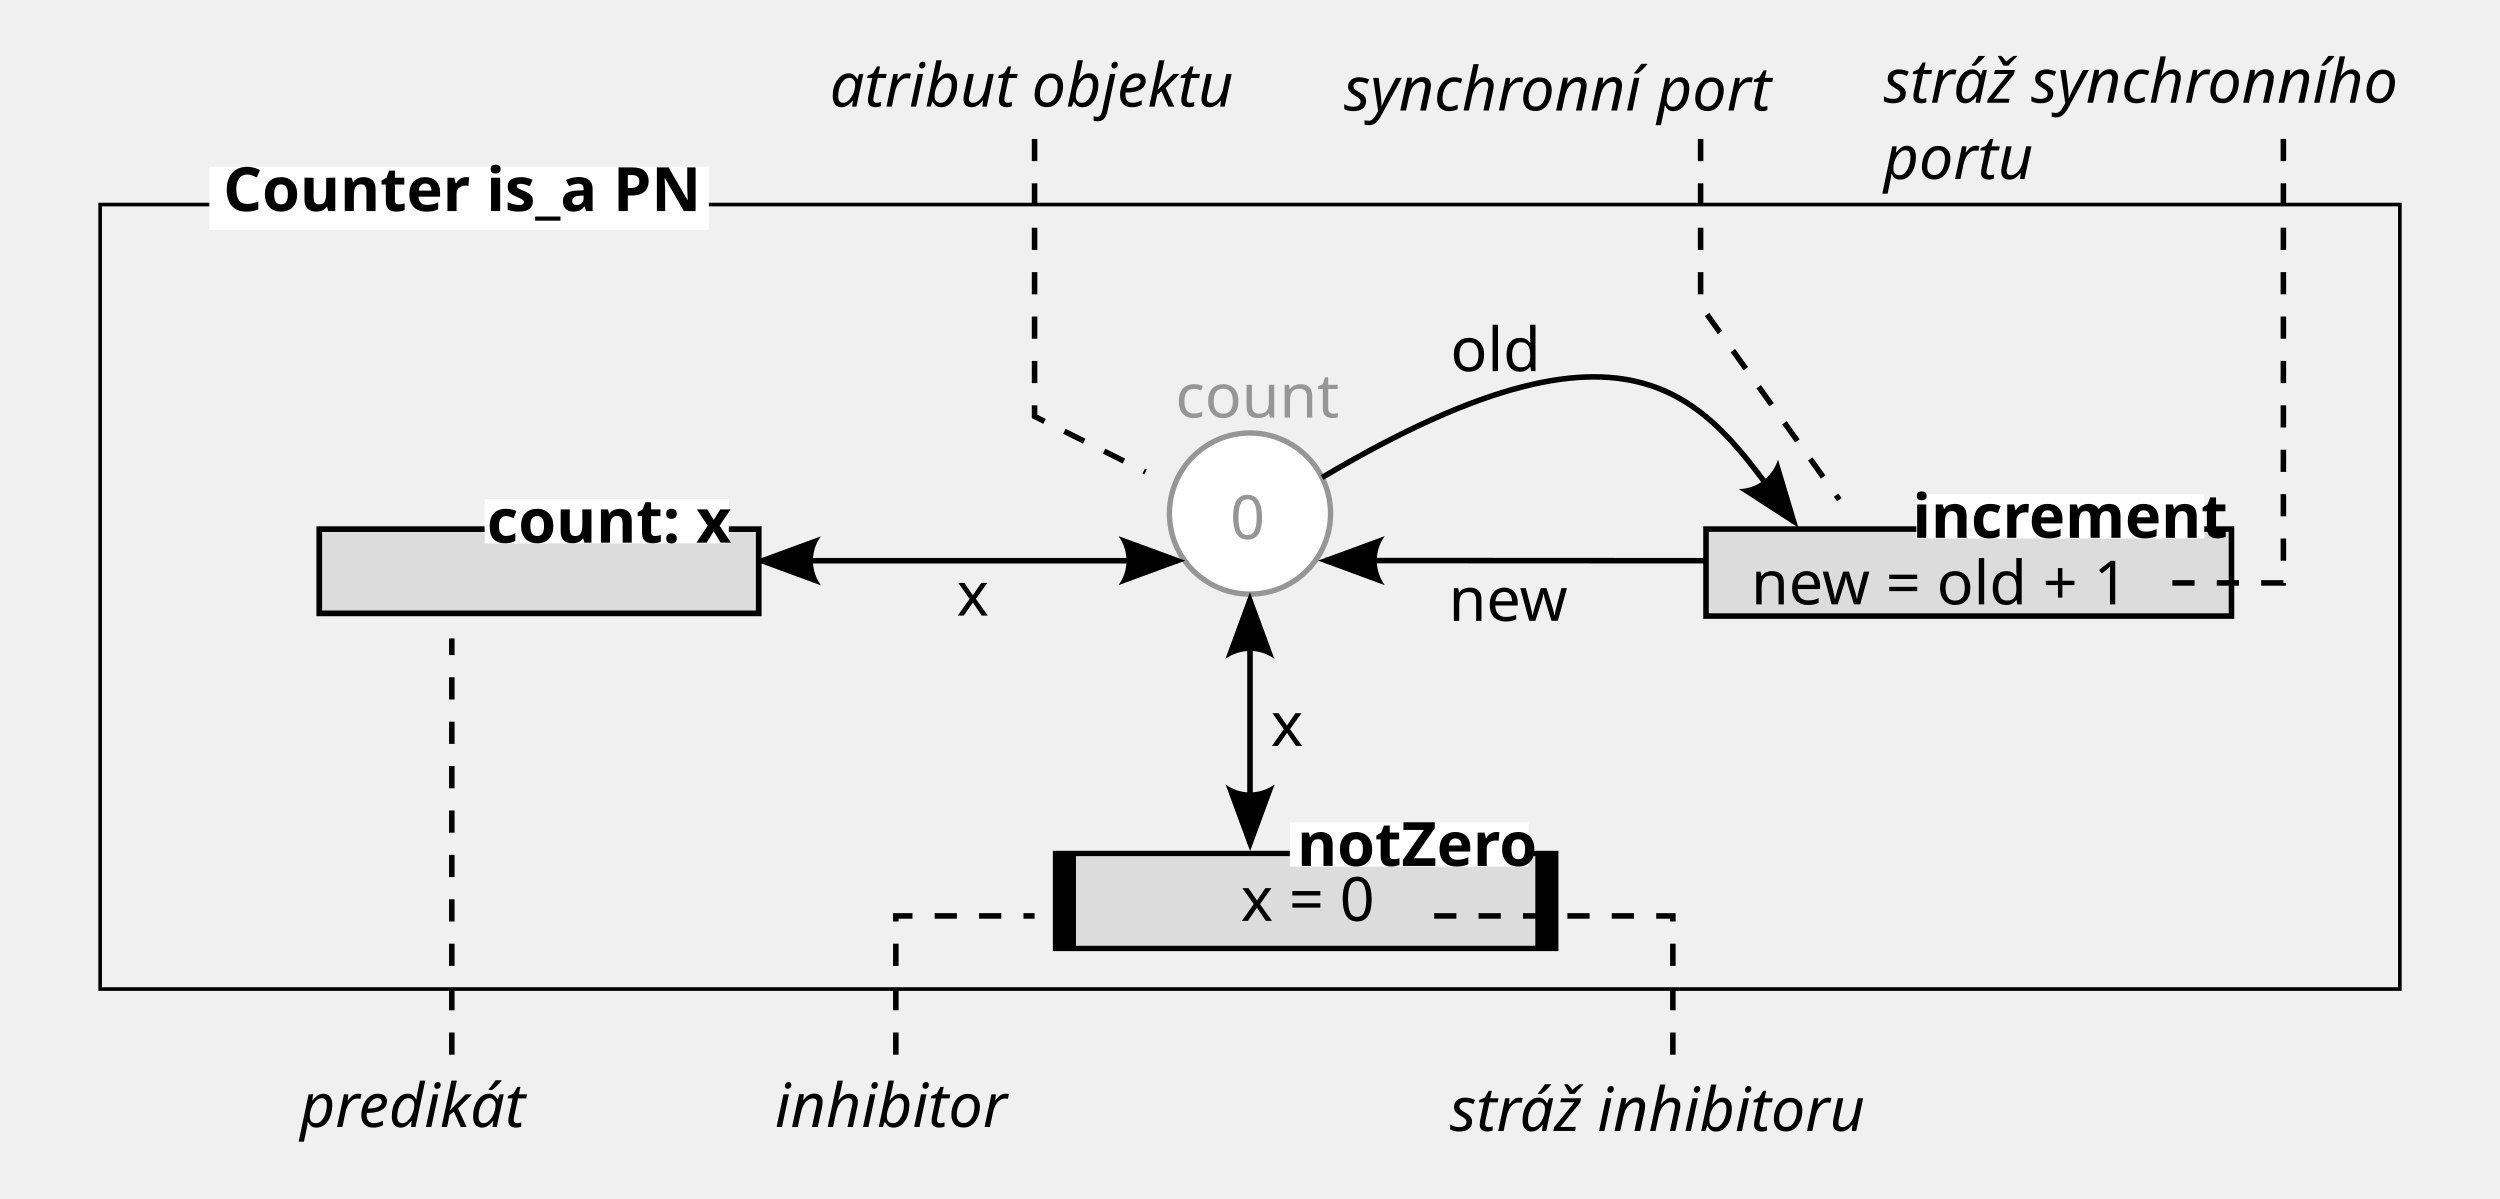
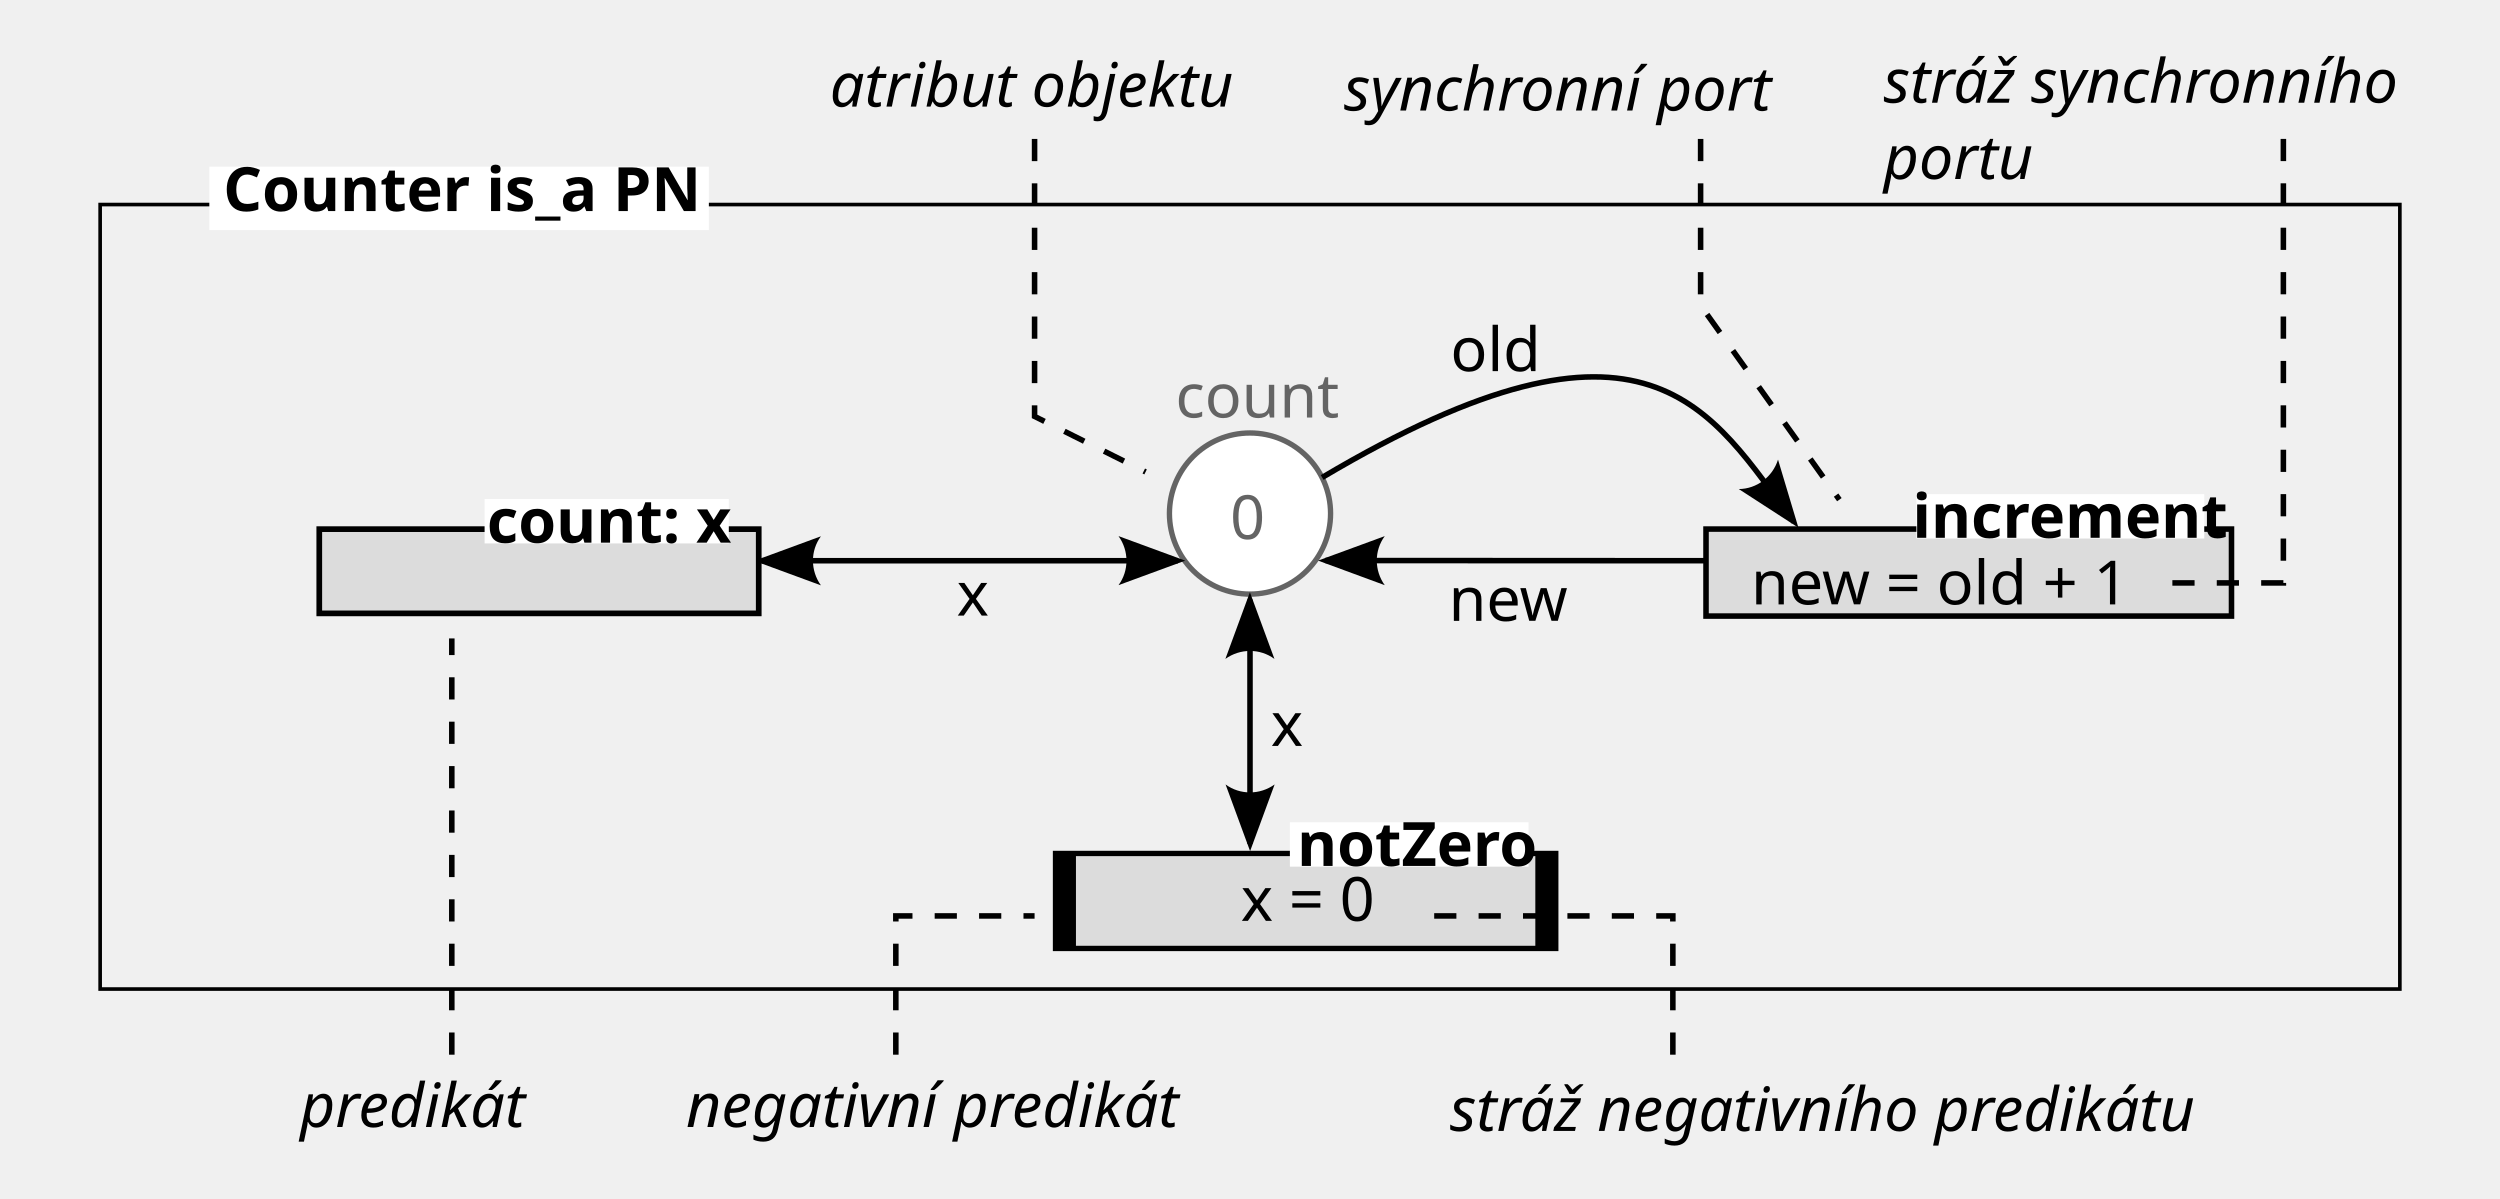
<svg xmlns="http://www.w3.org/2000/svg" width="450.433" height="215.875" id="svg2" version="1.1">
  <defs id="defs3">
    <marker orient="auto" refY="0" refX="0" id="Arrow2Lstart" style="overflow:visible">
      <path id="path3966" style="fill-rule:evenodd;stroke-width:0.625;stroke-linejoin:round" d="M 8.719,4.034 -2.207,0.016 8.719,-4.002 c -1.745,2.372 -1.735,5.617 -6e-7,8.035 z" transform="matrix(1.1,0,0,1.1,1.1,0)" />
    </marker>
    <marker orient="auto" refY="0" refX="0" id="Arrow2Lend" style="overflow:visible">
      <path id="path3967" style="fill-rule:evenodd;stroke-width:0.625;stroke-linejoin:round" d="M 8.719,4.034 -2.207,0.016 8.719,-4.002 c -1.745,2.372 -1.735,5.617 -6e-7,8.035 z" transform="matrix(-1.1,0,0,-1.1,-1.1,0)" />
    </marker>
    <marker orient="auto" refY="0" refX="0" id="Arrow2Lend-1" style="overflow:visible">
      <path id="path3967-7" style="fill-rule:evenodd;stroke-width:0.625;stroke-linejoin:round" d="M 8.719,4.034 -2.207,0.016 8.719,-4.002 c -1.745,2.372 -1.735,5.617 -6e-7,8.035 z" transform="matrix(-1.1,0,0,-1.1,-1.1,0)" />
    </marker>
    <marker orient="auto" refY="0" refX="0" id="marker3043" style="overflow:visible">
      <path id="path3045" style="fill-rule:evenodd;stroke-width:0.625;stroke-linejoin:round" d="M 8.719,4.034 -2.207,0.016 8.719,-4.002 c -1.745,2.372 -1.735,5.617 -6e-7,8.035 z" transform="matrix(-1.1,0,0,-1.1,-1.1,0)" />
    </marker>
  </defs>
  <g id="layer1" transform="translate(-83.59716,1017.665)">
    <g id="g3758" />
    <g id="g3768">
      <rect style="fill:none;stroke:#000000;stroke-width:0.654;stroke-miterlimit:4;stroke-opacity:1;stroke-dasharray:none;stroke-dashoffset:0" id="rect2986" width="414.346" height="141.346" x="101.641" y="-980.811" />
      <rect style="fill:#ffffff;fill-opacity:1;stroke:none" id="rect3756" width="90" height="11.429" x="121.314" y="-987.638" />
      <text id="text3762" y="-979.638" x="123.814" style="font-size:11px;font-style:normal;font-weight:bold;line-height:125%;letter-spacing:0px;word-spacing:0px;fill:#000000;fill-opacity:1;fill-rule:nonzero;stroke:none;font-family:Sans;-inkscape-font-specification:Sans Bold" xml:space="preserve">
        <tspan y="-979.638" x="123.814" id="tspan3764">Counter is_a PN</tspan>
      </text>
      <g id="g4577" transform="translate(3.813689,-432.5001)">
        <g transform="translate(-24.35964,-5.672498)" id="g4568">
-           <text xml:space="preserve" style="font-size:11px;font-style:normal;font-weight:normal;line-height:125%;letter-spacing:0px;word-spacing:0px;fill:#969696;fill-opacity:1;stroke:none;font-family:Sans" x="315.93" y="-504.268" id="text3782">
+           <text xml:space="preserve" style="font-size:11px;font-style:normal;font-weight:normal;line-height:125%;letter-spacing:0px;word-spacing:0px;fill:#646464;fill-opacity:1;stroke:none;font-family:Sans" x="315.93" y="-504.268" id="text3782">
            <tspan id="tspan3784" x="315.93" y="-504.268">count</tspan>
          </text>
-           <path style="fill:#ffffff;fill-opacity:1;stroke:#969696;stroke-opacity:1" id="path3776" d="m 55.5,56.008 c 0,8.284 -6.716,15 -15,15 -8.284,0 -15,-6.716 -15,-15 0,-8.284 6.716,-15 15,-15 8.284,0 15,6.716 15,15 z" transform="matrix(0.9677419,0,0,0.9677419,290.1661,-541.1668)" />
+           <path style="fill:#ffffff;fill-opacity:1;stroke:#646464;stroke-opacity:1" id="path3776" d="m 55.5,56.008 c 0,8.284 -6.716,15 -15,15 -8.284,0 -15,-6.716 -15,-15 0,-8.284 6.716,-15 15,-15 8.284,0 15,6.716 15,15 z" transform="matrix(0.9677419,0,0,0.9677419,290.1661,-541.1668)" />
        </g>
-         <text id="text4573" y="-488.045" x="301.426" style="font-size:13px;font-style:normal;font-weight:normal;line-height:125%;letter-spacing:0px;word-spacing:0px;fill:#969696;fill-opacity:1;stroke:none;font-family:Sans" xml:space="preserve">
-           <tspan y="-488.045" x="301.426" id="tspan4575" style="font-size:11px;fill:#969696;fill-opacity:1">0</tspan>
+         <text id="text4573" y="-488.045" x="301.426" style="font-size:13px;font-style:normal;font-weight:normal;line-height:125%;letter-spacing:0px;word-spacing:0px;fill:#646464;fill-opacity:1;stroke:none;font-family:Sans" xml:space="preserve">
+           <tspan y="-488.045" x="301.426" id="tspan4575" style="font-size:11px;fill:#646464;fill-opacity:1">0</tspan>
        </text>
      </g>
      <text xml:space="preserve" style="font-size:13px;font-style:normal;font-weight:normal;line-height:125%;letter-spacing:0px;word-spacing:0px;fill:#000000;fill-opacity:1;stroke:none;font-family:Sans" x="255.957" y="-906.744" id="text6417">
        <tspan id="tspan6419" x="255.957" y="-906.744" style="font-size:11px">x</tspan>
      </text>
      <text xml:space="preserve" style="font-size:13px;font-style:normal;font-weight:normal;line-height:125%;letter-spacing:0px;word-spacing:0px;fill:#000000;fill-opacity:1;stroke:none;font-family:Sans" x="100.5" y="137.268" id="text6425" transform="translate(32.28346,-594.776)">
        <tspan id="tspan6427" x="100.5" y="137.268" />
      </text>
      <rect style="fill:#dcdcdc;fill-opacity:1;stroke:#000000;stroke-width:1;stroke-miterlimit:4;stroke-opacity:1;stroke-dasharray:none;stroke-dashoffset:0" id="rect2995-4" width="94.678" height="15.677" x="390.975" y="-922.342" />
      <g id="g5693" transform="translate(-13.11721,-28.99853)">
        <g id="g5698" transform="translate(2,5.999937)">
          <g id="g5754">
            <rect y="-905.638" x="440" height="8" width="51.862" id="rect3756-1-0" style="fill:#ffffff;fill-opacity:1;stroke:none" />
            <text xml:space="preserve" style="font-size:11px;font-style:normal;font-weight:bold;line-height:125%;letter-spacing:0px;word-spacing:0px;fill:#000000;fill-opacity:1;stroke:none;font-family:Sans;-inkscape-font-specification:Sans Bold" x="439.275" y="-897.767" id="text3762-7-9">
              <tspan id="tspan3764-4-4" x="439.275" y="-897.767">increment</tspan>
            </text>
          </g>
        </g>
      </g>
      <g id="g3868-5" transform="matrix(0.8536933,0,0,1.004144,278.9021,-482.8228)">
        <text id="text3829-7" y="-400.573" x="171.912" style="font-size:13px;font-style:normal;font-weight:normal;line-height:125%;letter-spacing:0px;word-spacing:0px;fill:#000000;fill-opacity:1;stroke:none;font-family:Sans" xml:space="preserve">
          <tspan y="-400.573" x="171.912" id="tspan3831-1" />
        </text>
      </g>
      <g id="g3806-8-1-4" transform="matrix(1.502347,0,0,1.502347,40.89387,-78.05137)">
        <g id="g3915-2" transform="translate(-6.656261,-12.95069)" />
      </g>
      <path style="fill:none;stroke:#000000;stroke-width:1px;stroke-linecap:butt;stroke-linejoin:miter;stroke-opacity:1;marker-start:url(#Arrow2Lstart)" d="m 322.402,-916.675 68.412,0.037" id="path3156" />
      <path style="fill:none;stroke:#000000;stroke-width:1px;stroke-linecap:butt;stroke-linejoin:miter;stroke-opacity:1;marker-end:url(#marker3043)" d="m 321.814,-931.638 c 59,-35 70,-12 85,8" id="path4394" />
      <text id="text4573-9" y="-905.797" x="344.604" style="font-size:13px;font-style:normal;font-weight:normal;line-height:125%;letter-spacing:0px;word-spacing:0px;fill:#000000;fill-opacity:1;stroke:none;font-family:Sans" xml:space="preserve">
        <tspan y="-905.797" x="344.604" id="tspan4575-2" style="font-size:11px">new</tspan>
      </text>
      <text id="text4573-9-7" y="-950.797" x="344.928" style="font-size:13px;font-style:normal;font-weight:normal;line-height:125%;letter-spacing:0px;word-spacing:0px;fill:#000000;fill-opacity:1;stroke:none;font-family:Sans" xml:space="preserve">
        <tspan y="-950.797" x="344.928" id="tspan4575-2-9" style="font-size:11px">old</tspan>
      </text>
      <path style="fill:none;stroke:#000000;stroke-width:1px;stroke-linecap:butt;stroke-linejoin:miter;stroke-opacity:1;marker-start:url(#Arrow2Lstart);marker-end:url(#marker3043)" d="m 220.814,-916.638 75,0" id="path4656" />
      <g id="g3868-5-5" transform="matrix(5.120165,0,0,1.182219,-596.3915,-376.9653)" style="fill:#dcdcdc;fill-opacity:1;stroke:#000000;stroke-width:0.813;stroke-miterlimit:4;stroke-opacity:1;stroke-dasharray:none">
        <rect y="-411.877" x="170.261" height="14.477" width="16.978" id="rect3780-1-4" style="fill:#dcdcdc;fill-opacity:1;stroke:#000000;stroke-width:0.813;stroke-miterlimit:4;stroke-opacity:1;stroke-dasharray:none;stroke-dashoffset:0" />
        <text id="text3829-7-3" y="-400.573" x="171.912" style="font-size:13px;font-style:normal;font-weight:normal;line-height:125%;letter-spacing:0px;word-spacing:0px;fill:#dcdcdc;fill-opacity:1;stroke:#000000;stroke-width:0.813;stroke-miterlimit:4;stroke-opacity:1;stroke-dasharray:none;font-family:Sans" xml:space="preserve">
          <tspan y="-400.573" x="171.912" id="tspan3831-1-1" />
        </text>
      </g>
      <text xml:space="preserve" style="font-size:11px;font-style:normal;font-weight:normal;line-height:125%;letter-spacing:0px;word-spacing:0px;fill:#000000;fill-opacity:1;stroke:none;font-family:Sans" x="307.151" y="-851.752" id="text3782-2">
        <tspan id="tspan3784-3" x="307.151" y="-851.752">x = 0</tspan>
      </text>
      <path style="fill:none;stroke:#000000;stroke-width:1px;stroke-linecap:butt;stroke-linejoin:miter;stroke-opacity:1;marker-start:url(#Arrow2Lstart);marker-end:url(#marker3043)" d="m 308.814,-909.638 0,44" id="path5105" />
      <text id="text4573-9-7-1" y="-883.267" x="312.564" style="font-size:13px;font-style:normal;font-weight:normal;line-height:125%;letter-spacing:0px;word-spacing:0px;fill:#000000;fill-opacity:1;stroke:none;font-family:Sans" xml:space="preserve">
        <tspan y="-883.267" x="312.564" id="tspan4575-2-9-1" style="font-size:11px">x</tspan>
      </text>
      <flowRoot xml:space="preserve" id="flowRoot5504" style="font-size:13px;font-style:normal;font-weight:normal;line-height:125%;letter-spacing:0px;word-spacing:0px;fill:#000000;fill-opacity:1;stroke:none;font-family:Sans">
        <flowRegion id="flowRegion5506">
          <rect id="rect5508" width="484.368" height="303.349" x="38.184" y="32.667" />
        </flowRegion>
        <flowPara id="flowPara5510" />
      </flowRoot>
      <rect style="fill:#dcdcdc;fill-opacity:1;stroke:#000000;stroke-width:1.026;stroke-miterlimit:4;stroke-opacity:1;stroke-dasharray:none;stroke-dashoffset:0" id="rect2995-4-0" width="79.178" height="15.177" x="141.122" y="-922.328" />
      <g id="g6492" transform="translate(25.90863,-22.11611)">
        <rect y="-905.638" x="145" height="8" width="44" id="rect3756-1-0-2" style="fill:#ffffff;fill-opacity:1;stroke:none" />
        <text xml:space="preserve" style="font-size:11px;font-style:normal;font-weight:bold;line-height:125%;letter-spacing:0px;word-spacing:0px;fill:#000000;fill-opacity:1;stroke:none;font-family:Sans;-inkscape-font-specification:Sans Bold" x="145.416" y="-897.767" id="text3762-7-9-8">
          <tspan id="tspan3764-4-4-6" x="145.416" y="-897.767">count: x</tspan>
        </text>
      </g>
      <text xml:space="preserve" style="font-size:11px;font-style:normal;font-weight:normal;line-height:125%;letter-spacing:0px;word-spacing:0px;fill:#000000;fill-opacity:1;stroke:none;font-family:Sans;-inkscape-font-specification:Sans" x="399.089" y="-908.767" id="text5759">
        <tspan id="tspan5761" x="399.089" y="-908.767">new = old + 1</tspan>
      </text>
      <g id="g6492-0" transform="translate(171.8744,36.11873)">
        <rect y="-905.638" x="144.126" height="8" width="43" id="rect3756-1-0-2-2" style="fill:#ffffff;fill-opacity:1;stroke:none" />
        <text xml:space="preserve" style="font-size:11px;font-style:normal;font-weight:bold;line-height:125%;letter-spacing:0px;word-spacing:0px;fill:#000000;fill-opacity:1;stroke:none;font-family:Sans;-inkscape-font-specification:Sans Bold" x="145.416" y="-897.767" id="text3762-7-9-8-4">
          <tspan id="tspan3764-4-4-6-8" x="145.416" y="-897.767">notZero</tspan>
        </text>
      </g>
-       <text xml:space="preserve" style="font-size:11px;font-style:oblique;font-weight:normal;line-height:125%;letter-spacing:0px;word-spacing:0px;fill:#000000;fill-opacity:1;stroke:none;font-family:Sans;-inkscape-font-specification:Sans Oblique" x="223.202" y="-814.607" id="text6720">
-         <tspan id="tspan6722" x="223.202" y="-814.607">inhibitor</tspan>
+       <text xml:space="preserve" style="font-size:11px;font-style:oblique;font-weight:normal;line-height:125%;letter-spacing:0px;word-spacing:0px;fill:#000000;fill-opacity:1;stroke:none;font-family:Sans;-inkscape-font-specification:Sans Oblique" x="207.202" y="-814.607" id="text6720">
+         <tspan x="207.202" y="-814.607" id="tspan3070">negativní predikát</tspan>
      </text>
      <text xml:space="preserve" style="font-size:11px;font-style:oblique;font-weight:normal;line-height:125%;letter-spacing:0px;word-spacing:0px;fill:#000000;fill-opacity:1;stroke:none;font-family:Sans;-inkscape-font-specification:Sans Oblique" x="344.825" y="-813.899" id="text6724">
-         <tspan id="tspan6726" x="344.825" y="-813.899">stráž inhibitoru</tspan>
+         <tspan id="tspan6726" x="344.825" y="-813.899">stráž negativního predikátu</tspan>
      </text>
      <text xml:space="preserve" style="font-size:11px;font-style:oblique;font-weight:normal;line-height:125%;letter-spacing:0px;word-spacing:0px;fill:#000000;fill-opacity:1;stroke:none;font-family:Sans;-inkscape-font-specification:Sans Oblique" x="325.733" y="-997.747" id="text6728">
        <tspan id="tspan6730" x="325.733" y="-997.747">synchronní port</tspan>
      </text>
      <text xml:space="preserve" style="font-size:11px;font-style:oblique;font-weight:normal;line-height:125%;letter-spacing:0px;word-spacing:0px;fill:#000000;fill-opacity:1;stroke:none;font-family:Sans;-inkscape-font-specification:Sans Oblique" x="422.97" y="-999.161" id="text6732">
        <tspan x="422.97" y="-999.161" id="tspan6736">stráž synchronního</tspan>
        <tspan x="422.97" y="-985.411" id="tspan6748">portu</tspan>
      </text>
      <text xml:space="preserve" style="font-size:11px;font-style:oblique;font-weight:normal;line-height:125%;letter-spacing:0px;word-spacing:0px;fill:#000000;fill-opacity:1;stroke:none;font-family:Sans;-inkscape-font-specification:Sans Oblique" x="233.102" y="-998.454" id="text6738">
        <tspan id="tspan6740" x="233.102" y="-998.454">atribut objektu</tspan>
      </text>
      <text xml:space="preserve" style="font-size:11px;font-style:oblique;font-weight:normal;line-height:125%;letter-spacing:0px;word-spacing:0px;fill:#000000;fill-opacity:1;stroke:none;font-family:Sans;-inkscape-font-specification:Sans Oblique" x="137.642" y="-814.607" id="text6742">
        <tspan id="tspan6744" x="137.642" y="-814.607">predikát</tspan>
      </text>
      <path style="fill:none;stroke:#000000;stroke-width:1;stroke-linecap:butt;stroke-linejoin:miter;stroke-miterlimit:4;stroke-opacity:1;stroke-dasharray:4, 4;stroke-dashoffset:0" d="m 237.717,83.031 0,50 20,10" id="path6750" transform="translate(32.28346,-1075.669)" />
      <path style="fill:none;stroke:#000000;stroke-width:1;stroke-linecap:butt;stroke-linejoin:miter;stroke-miterlimit:4;stroke-opacity:1;stroke-dasharray:4, 4;stroke-dashoffset:0" d="m 357.717,83.031 0,30 25,35" id="path6752" transform="translate(32.28346,-1075.669)" />
      <path style="fill:none;stroke:#000000;stroke-width:1;stroke-linecap:butt;stroke-linejoin:miter;stroke-miterlimit:4;stroke-opacity:1;stroke-dasharray:4, 4;stroke-dashoffset:0" d="m 462.717,83.031 0,80 -20,0" id="path6754" transform="translate(32.28346,-1075.669)" />
      <path style="fill:none;stroke:#000000;stroke-width:1;stroke-linecap:butt;stroke-linejoin:miter;stroke-miterlimit:4;stroke-opacity:1;stroke-dasharray:4, 4;stroke-dashoffset:0" d="m 352.717,248.031 0,-25 -45,-3e-5" id="path6756" transform="translate(32.28346,-1075.669)" />
      <path style="fill:none;stroke:#000000;stroke-width:1;stroke-linecap:butt;stroke-linejoin:miter;stroke-miterlimit:4;stroke-opacity:1;stroke-dasharray:4, 4;stroke-dashoffset:0" d="m 212.717,248.031 0,-25 25,0" id="path6758" transform="translate(32.28346,-1075.669)" />
      <path style="fill:none;stroke:#000000;stroke-width:1;stroke-linecap:butt;stroke-linejoin:miter;stroke-miterlimit:4;stroke-opacity:1;stroke-dasharray:4, 4;stroke-dashoffset:0" d="m 132.717,248.031 0,-75" id="path6760" transform="translate(32.28346,-1075.669)" />
    </g>
  </g>
</svg>
